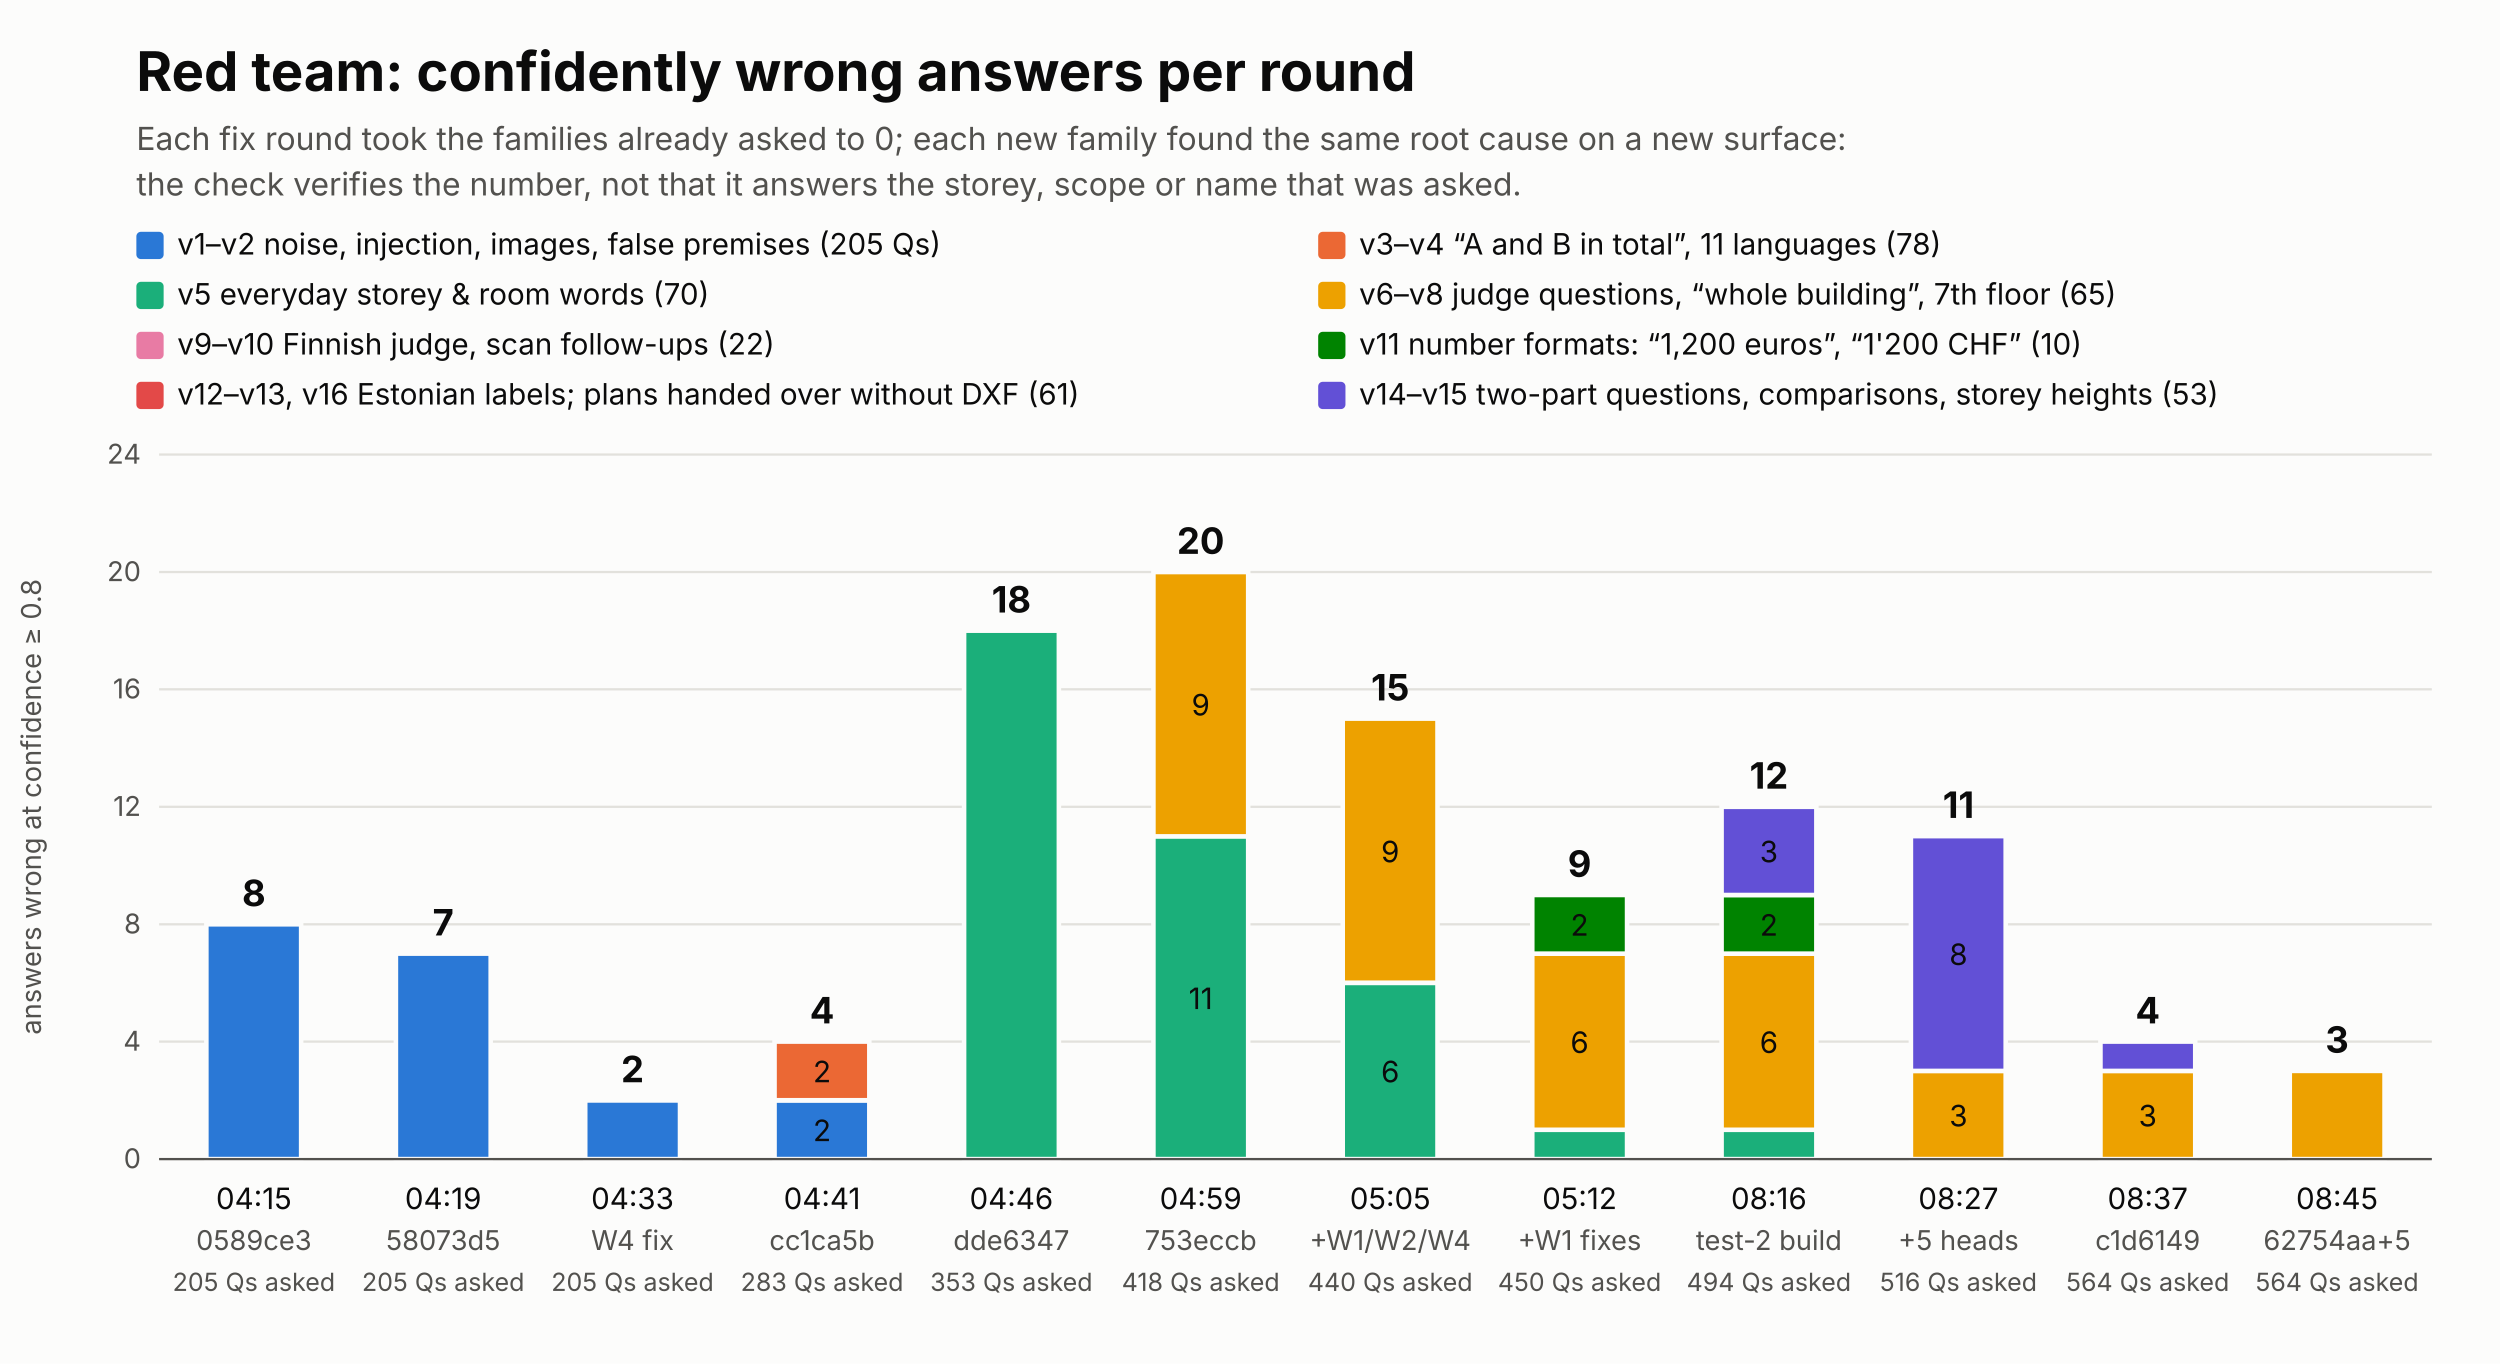
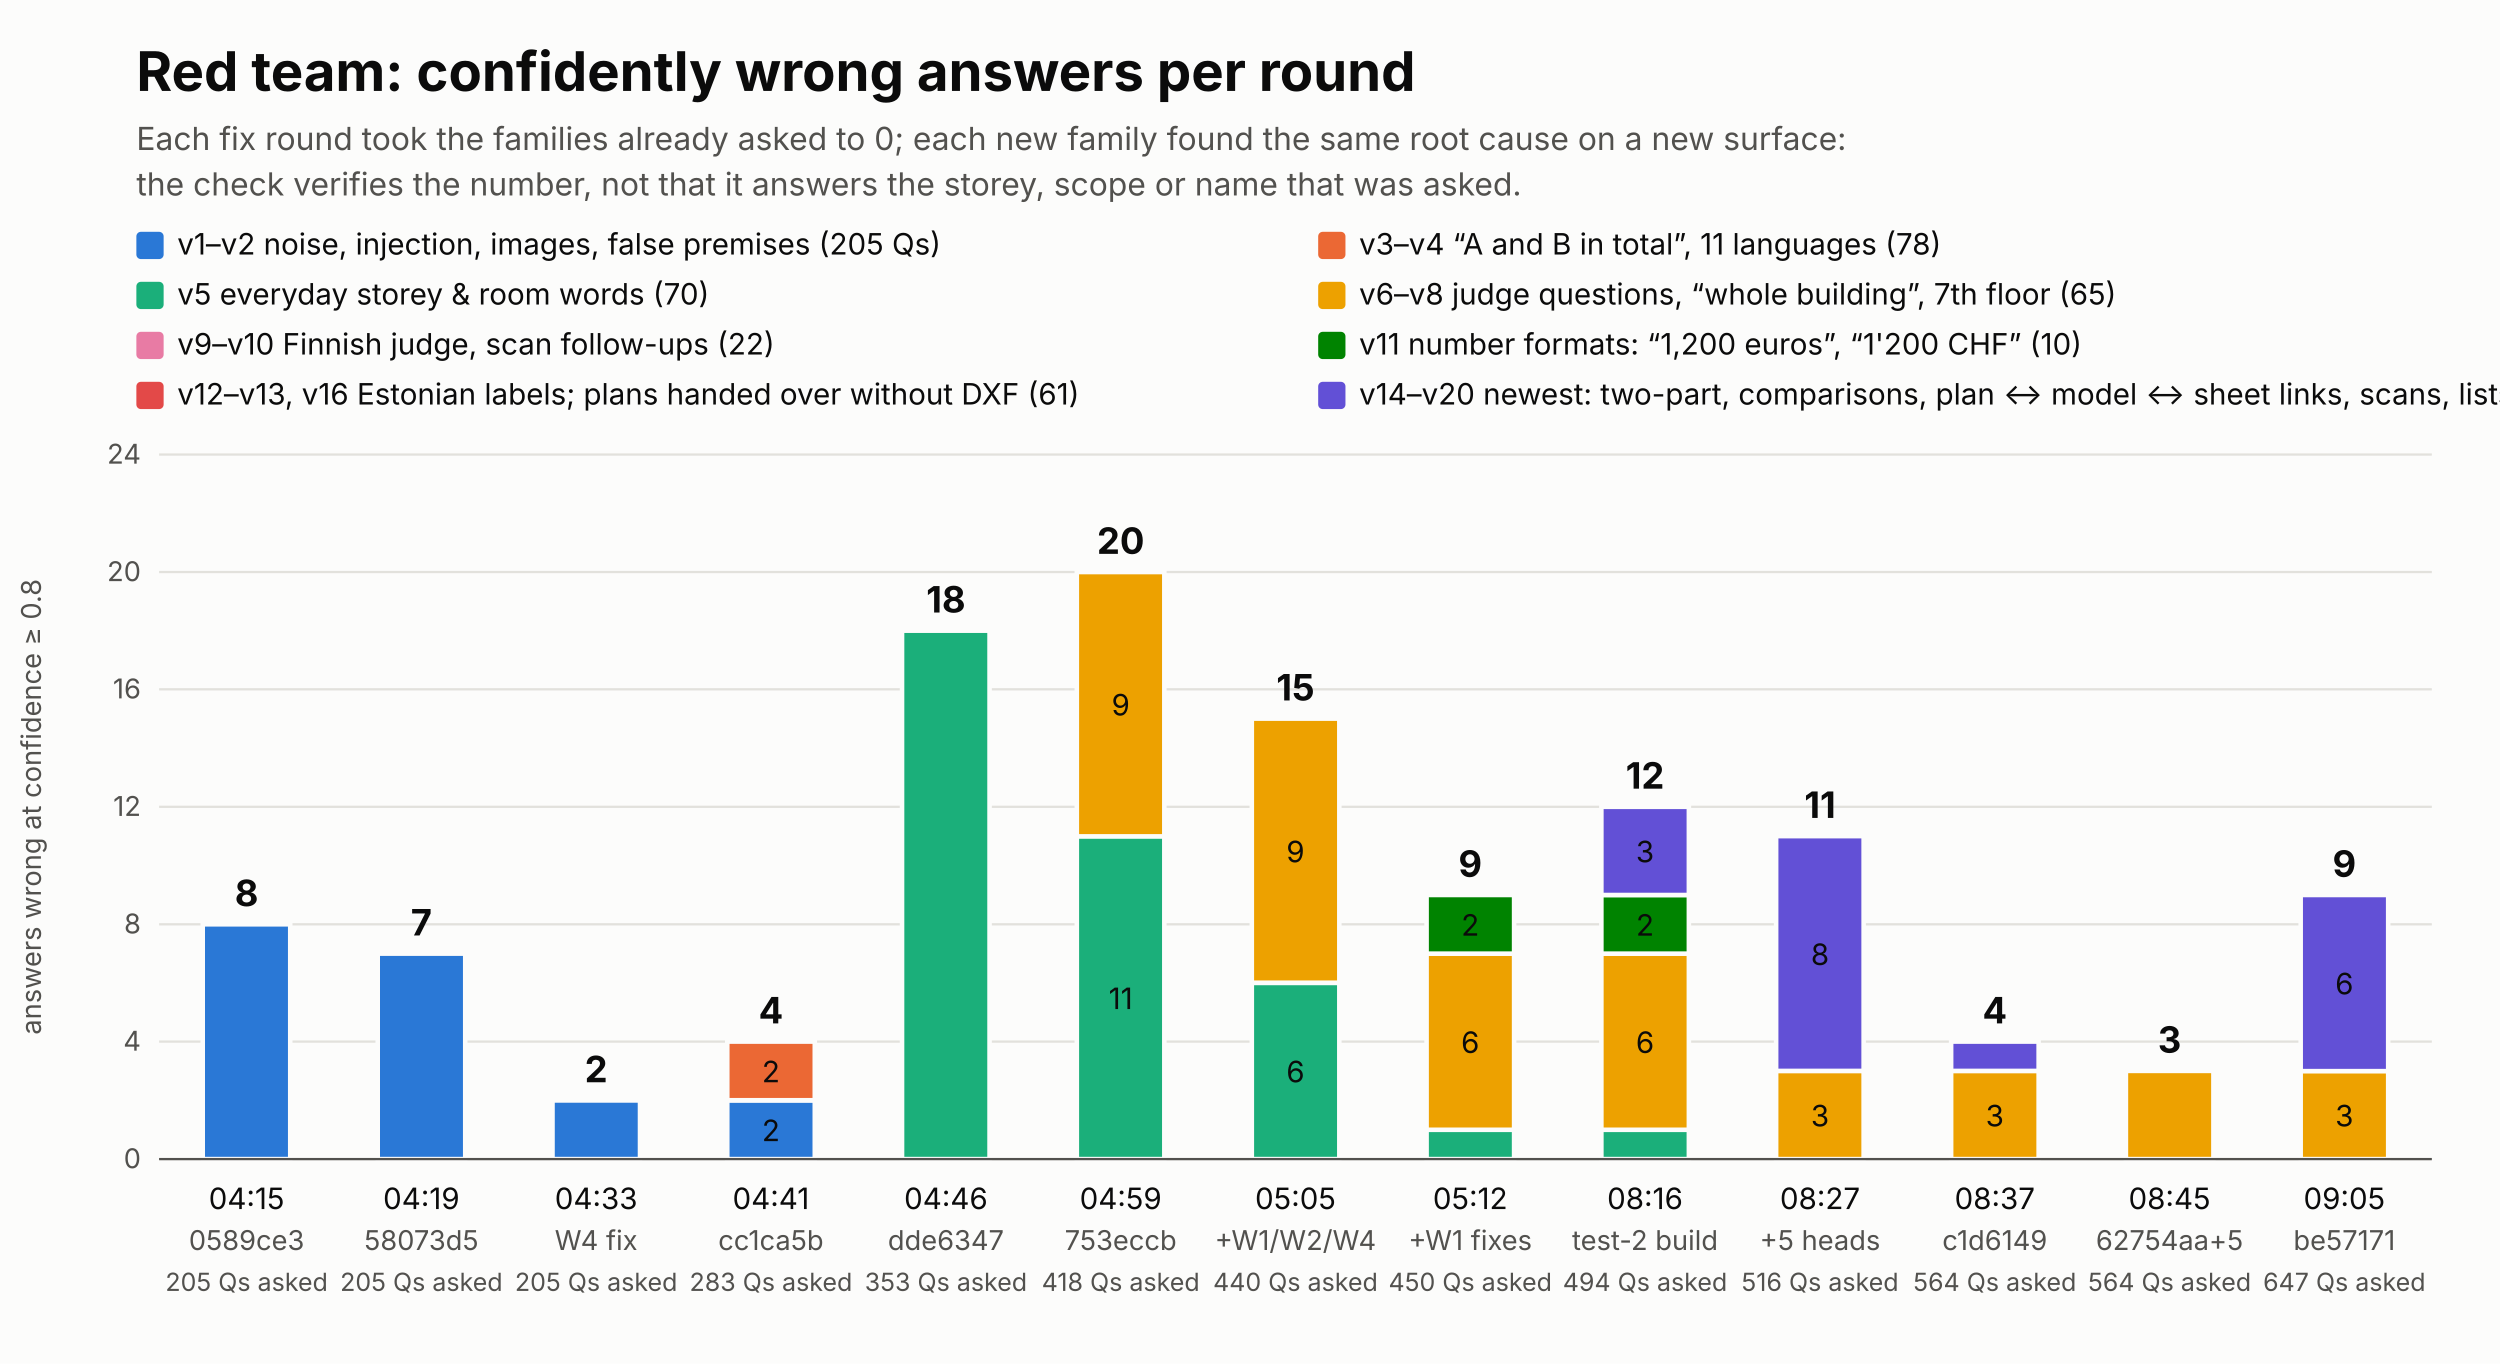
<svg xmlns="http://www.w3.org/2000/svg" width="1100" height="600" viewBox="0 0 1100 600" font-family="Inter, Helvetica, Arial, sans-serif">
  <rect width="1100" height="600" fill="#fcfcfb" />
  <text x="60" y="40" font-size="24" font-weight="700" fill="#0b0b0b">Red team: confidently wrong answers per round</text>
  <text x="60" y="66" font-size="14" fill="#52514e">Each fix round took the families already asked to 0; each new family found the same root cause on a new surface:</text>
  <text x="60" y="86" font-size="14" fill="#52514e">the check verifies the number, not that it answers the storey, scope or name that was asked.</text>
  <rect x="60" y="102" width="12" height="12" rx="2" fill="#2a78d6" />
  <text x="78" y="112" font-size="13" fill="#0b0b0b">v1–v2 noise, injection, images, false premises (205 Qs)</text>
  <rect x="580" y="102" width="12" height="12" rx="2" fill="#eb6834" />
  <text x="598" y="112" font-size="13" fill="#0b0b0b">v3–v4 “A and B in total”, 11 languages (78)</text>
  <rect x="60" y="124" width="12" height="12" rx="2" fill="#1baf7a" />
  <text x="78" y="134" font-size="13" fill="#0b0b0b">v5 everyday storey &amp; room words (70)</text>
  <rect x="580" y="124" width="12" height="12" rx="2" fill="#eda100" />
  <text x="598" y="134" font-size="13" fill="#0b0b0b">v6–v8 judge questions, “whole building”, 7th floor (65)</text>
  <rect x="60" y="146" width="12" height="12" rx="2" fill="#e87ba4" />
  <text x="78" y="156" font-size="13" fill="#0b0b0b">v9–v10 Finnish judge, scan follow-ups (22)</text>
  <rect x="580" y="146" width="12" height="12" rx="2" fill="#008300" />
  <text x="598" y="156" font-size="13" fill="#0b0b0b">v11 number formats: “1,200 euros”, “1'200 CHF” (10)</text>
  <rect x="60" y="168" width="12" height="12" rx="2" fill="#e34948" />
  <text x="78" y="178" font-size="13" fill="#0b0b0b">v12–v13, v16 Estonian labels; plans handed over without DXF (61)</text>
  <rect x="580" y="168" width="12" height="12" rx="2" fill="#6250d6" />
-   <text x="598" y="178" font-size="13" fill="#0b0b0b">v14–v15 two-part questions, comparisons, storey heights (53)</text>
+   <text x="598" y="178" font-size="13" fill="#0b0b0b">v14–v20 newest: two-part, comparisons, plan ↔ model ↔ sheet links, scans, lists (136)</text>
  <line x1="70" x2="1070" y1="510.0" y2="510.0" stroke="#e2e1dc" stroke-width="1" />
  <text x="62" y="514.0" font-size="12" fill="#52514e" text-anchor="end">0</text>
  <line x1="70" x2="1070" y1="458.3" y2="458.3" stroke="#e2e1dc" stroke-width="1" />
  <text x="62" y="462.3" font-size="12" fill="#52514e" text-anchor="end">4</text>
  <line x1="70" x2="1070" y1="406.7" y2="406.7" stroke="#e2e1dc" stroke-width="1" />
  <text x="62" y="410.7" font-size="12" fill="#52514e" text-anchor="end">8</text>
  <line x1="70" x2="1070" y1="355.0" y2="355.0" stroke="#e2e1dc" stroke-width="1" />
  <text x="62" y="359.0" font-size="12" fill="#52514e" text-anchor="end">12</text>
  <line x1="70" x2="1070" y1="303.3" y2="303.3" stroke="#e2e1dc" stroke-width="1" />
  <text x="62" y="307.3" font-size="12" fill="#52514e" text-anchor="end">16</text>
  <line x1="70" x2="1070" y1="251.7" y2="251.7" stroke="#e2e1dc" stroke-width="1" />
  <text x="62" y="255.7" font-size="12" fill="#52514e" text-anchor="end">20</text>
  <line x1="70" x2="1070" y1="200.0" y2="200.0" stroke="#e2e1dc" stroke-width="1" />
  <text x="62" y="204.0" font-size="12" fill="#52514e" text-anchor="end">24</text>
  <text x="18" y="355.0" font-size="12" fill="#52514e" text-anchor="middle" transform="rotate(-90 18 355.0)">answers wrong at confidence ≥ 0.8</text>
-   <rect x="90.8" y="406.7" width="41.7" height="103.3" fill="#2a78d6" stroke="#fcfcfb" stroke-width="2" />
-   <text x="111.7" y="398.7" font-size="16" font-weight="700" fill="#0b0b0b" text-anchor="middle">8</text>
-   <text x="111.7" y="532" font-size="13" fill="#0b0b0b" text-anchor="middle">04:15</text>
-   <text x="111.7" y="550" font-size="12" fill="#52514e" text-anchor="middle">0589ce3</text>
-   <text x="111.7" y="568" font-size="11" fill="#52514e" text-anchor="middle">205 Qs asked</text>
-   <rect x="174.2" y="419.6" width="41.7" height="90.4" fill="#2a78d6" stroke="#fcfcfb" stroke-width="2" />
-   <text x="195.0" y="411.6" font-size="16" font-weight="700" fill="#0b0b0b" text-anchor="middle">7</text>
-   <text x="195.0" y="532" font-size="13" fill="#0b0b0b" text-anchor="middle">04:19</text>
-   <text x="195.0" y="550" font-size="12" fill="#52514e" text-anchor="middle">58073d5</text>
-   <text x="195.0" y="568" font-size="11" fill="#52514e" text-anchor="middle">205 Qs asked</text>
-   <rect x="257.5" y="484.2" width="41.7" height="25.8" fill="#2a78d6" stroke="#fcfcfb" stroke-width="2" />
-   <text x="278.3" y="476.2" font-size="16" font-weight="700" fill="#0b0b0b" text-anchor="middle">2</text>
-   <text x="278.3" y="532" font-size="13" fill="#0b0b0b" text-anchor="middle">04:33</text>
-   <text x="278.3" y="550" font-size="12" fill="#52514e" text-anchor="middle">W4 fix</text>
-   <text x="278.3" y="568" font-size="11" fill="#52514e" text-anchor="middle">205 Qs asked</text>
-   <rect x="340.8" y="484.2" width="41.7" height="25.8" fill="#2a78d6" stroke="#fcfcfb" stroke-width="2" />
-   <text x="361.7" y="502.1" font-size="13" fill="#0b0b0b" text-anchor="middle">2</text>
-   <rect x="340.8" y="458.3" width="41.7" height="25.8" fill="#eb6834" stroke="#fcfcfb" stroke-width="2" />
-   <text x="361.7" y="476.2" font-size="13" fill="#0b0b0b" text-anchor="middle">2</text>
-   <text x="361.7" y="450.3" font-size="16" font-weight="700" fill="#0b0b0b" text-anchor="middle">4</text>
-   <text x="361.7" y="532" font-size="13" fill="#0b0b0b" text-anchor="middle">04:41</text>
-   <text x="361.7" y="550" font-size="12" fill="#52514e" text-anchor="middle">cc1ca5b</text>
-   <text x="361.7" y="568" font-size="11" fill="#52514e" text-anchor="middle">283 Qs asked</text>
-   <rect x="424.2" y="277.5" width="41.7" height="232.5" fill="#1baf7a" stroke="#fcfcfb" stroke-width="2" />
-   <text x="445.0" y="269.5" font-size="16" font-weight="700" fill="#0b0b0b" text-anchor="middle">18</text>
-   <text x="445.0" y="532" font-size="13" fill="#0b0b0b" text-anchor="middle">04:46</text>
-   <text x="445.0" y="550" font-size="12" fill="#52514e" text-anchor="middle">dde6347</text>
-   <text x="445.0" y="568" font-size="11" fill="#52514e" text-anchor="middle">353 Qs asked</text>
-   <rect x="507.5" y="367.9" width="41.7" height="142.1" fill="#1baf7a" stroke="#fcfcfb" stroke-width="2" />
-   <text x="528.3" y="444.0" font-size="13" fill="#0b0b0b" text-anchor="middle">11</text>
-   <rect x="507.5" y="251.7" width="41.7" height="116.3" fill="#eda100" stroke="#fcfcfb" stroke-width="2" />
-   <text x="528.3" y="314.8" font-size="13" fill="#0b0b0b" text-anchor="middle">9</text>
-   <text x="528.3" y="243.7" font-size="16" font-weight="700" fill="#0b0b0b" text-anchor="middle">20</text>
-   <text x="528.3" y="532" font-size="13" fill="#0b0b0b" text-anchor="middle">04:59</text>
-   <text x="528.3" y="550" font-size="12" fill="#52514e" text-anchor="middle">753eccb</text>
-   <text x="528.3" y="568" font-size="11" fill="#52514e" text-anchor="middle">418 Qs asked</text>
-   <rect x="590.8" y="432.5" width="41.7" height="77.5" fill="#1baf7a" stroke="#fcfcfb" stroke-width="2" />
-   <text x="611.7" y="476.2" font-size="13" fill="#0b0b0b" text-anchor="middle">6</text>
-   <rect x="590.8" y="316.2" width="41.7" height="116.2" fill="#eda100" stroke="#fcfcfb" stroke-width="2" />
-   <text x="611.7" y="379.4" font-size="13" fill="#0b0b0b" text-anchor="middle">9</text>
-   <text x="611.7" y="308.2" font-size="16" font-weight="700" fill="#0b0b0b" text-anchor="middle">15</text>
-   <text x="611.7" y="532" font-size="13" fill="#0b0b0b" text-anchor="middle">05:05</text>
-   <text x="611.7" y="550" font-size="12" fill="#52514e" text-anchor="middle">+W1/W2/W4</text>
-   <text x="611.7" y="568" font-size="11" fill="#52514e" text-anchor="middle">440 Qs asked</text>
-   <rect x="674.2" y="497.1" width="41.7" height="12.9" fill="#1baf7a" stroke="#fcfcfb" stroke-width="2" />
-   <rect x="674.2" y="419.6" width="41.7" height="77.5" fill="#eda100" stroke="#fcfcfb" stroke-width="2" />
-   <text x="695.0" y="463.3" font-size="13" fill="#0b0b0b" text-anchor="middle">6</text>
-   <rect x="674.2" y="393.8" width="41.7" height="25.8" fill="#008300" stroke="#fcfcfb" stroke-width="2" />
-   <text x="695.0" y="411.7" font-size="13" fill="#0b0b0b" text-anchor="middle">2</text>
-   <text x="695.0" y="385.8" font-size="16" font-weight="700" fill="#0b0b0b" text-anchor="middle">9</text>
-   <text x="695.0" y="532" font-size="13" fill="#0b0b0b" text-anchor="middle">05:12</text>
-   <text x="695.0" y="550" font-size="12" fill="#52514e" text-anchor="middle">+W1 fixes</text>
-   <text x="695.0" y="568" font-size="11" fill="#52514e" text-anchor="middle">450 Qs asked</text>
-   <rect x="757.5" y="497.1" width="41.7" height="12.9" fill="#1baf7a" stroke="#fcfcfb" stroke-width="2" />
-   <rect x="757.5" y="419.6" width="41.7" height="77.5" fill="#eda100" stroke="#fcfcfb" stroke-width="2" />
-   <text x="778.3" y="463.3" font-size="13" fill="#0b0b0b" text-anchor="middle">6</text>
-   <rect x="757.5" y="393.8" width="41.7" height="25.8" fill="#008300" stroke="#fcfcfb" stroke-width="2" />
-   <text x="778.3" y="411.7" font-size="13" fill="#0b0b0b" text-anchor="middle">2</text>
-   <rect x="757.5" y="355.0" width="41.7" height="38.8" fill="#6250d6" stroke="#fcfcfb" stroke-width="2" />
-   <text x="778.3" y="379.4" font-size="13" fill="#0b0b0b" text-anchor="middle">3</text>
-   <text x="778.3" y="347.0" font-size="16" font-weight="700" fill="#0b0b0b" text-anchor="middle">12</text>
-   <text x="778.3" y="532" font-size="13" fill="#0b0b0b" text-anchor="middle">08:16</text>
-   <text x="778.3" y="550" font-size="12" fill="#52514e" text-anchor="middle">test-2 build</text>
-   <text x="778.3" y="568" font-size="11" fill="#52514e" text-anchor="middle">494 Qs asked</text>
-   <rect x="840.8" y="471.2" width="41.7" height="38.8" fill="#eda100" stroke="#fcfcfb" stroke-width="2" />
-   <text x="861.7" y="495.6" font-size="13" fill="#0b0b0b" text-anchor="middle">3</text>
-   <rect x="840.8" y="367.9" width="41.7" height="103.3" fill="#6250d6" stroke="#fcfcfb" stroke-width="2" />
-   <text x="861.7" y="424.6" font-size="13" fill="#0b0b0b" text-anchor="middle">8</text>
-   <text x="861.7" y="359.9" font-size="16" font-weight="700" fill="#0b0b0b" text-anchor="middle">11</text>
-   <text x="861.7" y="532" font-size="13" fill="#0b0b0b" text-anchor="middle">08:27</text>
-   <text x="861.7" y="550" font-size="12" fill="#52514e" text-anchor="middle">+5 heads</text>
-   <text x="861.7" y="568" font-size="11" fill="#52514e" text-anchor="middle">516 Qs asked</text>
-   <rect x="924.2" y="471.2" width="41.7" height="38.8" fill="#eda100" stroke="#fcfcfb" stroke-width="2" />
-   <text x="945.0" y="495.6" font-size="13" fill="#0b0b0b" text-anchor="middle">3</text>
-   <rect x="924.2" y="458.3" width="41.7" height="12.9" fill="#6250d6" stroke="#fcfcfb" stroke-width="2" />
-   <text x="945.0" y="450.3" font-size="16" font-weight="700" fill="#0b0b0b" text-anchor="middle">4</text>
-   <text x="945.0" y="532" font-size="13" fill="#0b0b0b" text-anchor="middle">08:37</text>
-   <text x="945.0" y="550" font-size="12" fill="#52514e" text-anchor="middle">c1d6149</text>
-   <text x="945.0" y="568" font-size="11" fill="#52514e" text-anchor="middle">564 Qs asked</text>
-   <rect x="1007.5" y="471.2" width="41.7" height="38.8" fill="#eda100" stroke="#fcfcfb" stroke-width="2" />
-   <text x="1028.3" y="463.2" font-size="16" font-weight="700" fill="#0b0b0b" text-anchor="middle">3</text>
-   <text x="1028.3" y="532" font-size="13" fill="#0b0b0b" text-anchor="middle">08:45</text>
-   <text x="1028.3" y="550" font-size="12" fill="#52514e" text-anchor="middle">62754aa+5</text>
-   <text x="1028.3" y="568" font-size="11" fill="#52514e" text-anchor="middle">564 Qs asked</text>
+   <rect x="89.2" y="406.7" width="38.5" height="103.3" fill="#2a78d6" stroke="#fcfcfb" stroke-width="2" />
+   <text x="108.5" y="398.7" font-size="16" font-weight="700" fill="#0b0b0b" text-anchor="middle">8</text>
+   <text x="108.5" y="532" font-size="13" fill="#0b0b0b" text-anchor="middle">04:15</text>
+   <text x="108.5" y="550" font-size="12" fill="#52514e" text-anchor="middle">0589ce3</text>
+   <text x="108.5" y="568" font-size="11" fill="#52514e" text-anchor="middle">205 Qs asked</text>
+   <rect x="166.2" y="419.6" width="38.5" height="90.4" fill="#2a78d6" stroke="#fcfcfb" stroke-width="2" />
+   <text x="185.4" y="411.6" font-size="16" font-weight="700" fill="#0b0b0b" text-anchor="middle">7</text>
+   <text x="185.4" y="532" font-size="13" fill="#0b0b0b" text-anchor="middle">04:19</text>
+   <text x="185.4" y="550" font-size="12" fill="#52514e" text-anchor="middle">58073d5</text>
+   <text x="185.4" y="568" font-size="11" fill="#52514e" text-anchor="middle">205 Qs asked</text>
+   <rect x="243.1" y="484.2" width="38.5" height="25.8" fill="#2a78d6" stroke="#fcfcfb" stroke-width="2" />
+   <text x="262.3" y="476.2" font-size="16" font-weight="700" fill="#0b0b0b" text-anchor="middle">2</text>
+   <text x="262.3" y="532" font-size="13" fill="#0b0b0b" text-anchor="middle">04:33</text>
+   <text x="262.3" y="550" font-size="12" fill="#52514e" text-anchor="middle">W4 fix</text>
+   <text x="262.3" y="568" font-size="11" fill="#52514e" text-anchor="middle">205 Qs asked</text>
+   <rect x="320.0" y="484.2" width="38.5" height="25.8" fill="#2a78d6" stroke="#fcfcfb" stroke-width="2" />
+   <text x="339.2" y="502.1" font-size="13" fill="#0b0b0b" text-anchor="middle">2</text>
+   <rect x="320.0" y="458.3" width="38.5" height="25.8" fill="#eb6834" stroke="#fcfcfb" stroke-width="2" />
+   <text x="339.2" y="476.2" font-size="13" fill="#0b0b0b" text-anchor="middle">2</text>
+   <text x="339.2" y="450.3" font-size="16" font-weight="700" fill="#0b0b0b" text-anchor="middle">4</text>
+   <text x="339.2" y="532" font-size="13" fill="#0b0b0b" text-anchor="middle">04:41</text>
+   <text x="339.2" y="550" font-size="12" fill="#52514e" text-anchor="middle">cc1ca5b</text>
+   <text x="339.2" y="568" font-size="11" fill="#52514e" text-anchor="middle">283 Qs asked</text>
+   <rect x="396.9" y="277.5" width="38.5" height="232.5" fill="#1baf7a" stroke="#fcfcfb" stroke-width="2" />
+   <text x="416.2" y="269.5" font-size="16" font-weight="700" fill="#0b0b0b" text-anchor="middle">18</text>
+   <text x="416.2" y="532" font-size="13" fill="#0b0b0b" text-anchor="middle">04:46</text>
+   <text x="416.2" y="550" font-size="12" fill="#52514e" text-anchor="middle">dde6347</text>
+   <text x="416.2" y="568" font-size="11" fill="#52514e" text-anchor="middle">353 Qs asked</text>
+   <rect x="473.8" y="367.9" width="38.5" height="142.1" fill="#1baf7a" stroke="#fcfcfb" stroke-width="2" />
+   <text x="493.1" y="444.0" font-size="13" fill="#0b0b0b" text-anchor="middle">11</text>
+   <rect x="473.8" y="251.7" width="38.5" height="116.3" fill="#eda100" stroke="#fcfcfb" stroke-width="2" />
+   <text x="493.1" y="314.8" font-size="13" fill="#0b0b0b" text-anchor="middle">9</text>
+   <text x="493.1" y="243.7" font-size="16" font-weight="700" fill="#0b0b0b" text-anchor="middle">20</text>
+   <text x="493.1" y="532" font-size="13" fill="#0b0b0b" text-anchor="middle">04:59</text>
+   <text x="493.1" y="550" font-size="12" fill="#52514e" text-anchor="middle">753eccb</text>
+   <text x="493.1" y="568" font-size="11" fill="#52514e" text-anchor="middle">418 Qs asked</text>
+   <rect x="550.8" y="432.5" width="38.5" height="77.5" fill="#1baf7a" stroke="#fcfcfb" stroke-width="2" />
+   <text x="570.0" y="476.2" font-size="13" fill="#0b0b0b" text-anchor="middle">6</text>
+   <rect x="550.8" y="316.2" width="38.5" height="116.2" fill="#eda100" stroke="#fcfcfb" stroke-width="2" />
+   <text x="570.0" y="379.4" font-size="13" fill="#0b0b0b" text-anchor="middle">9</text>
+   <text x="570.0" y="308.2" font-size="16" font-weight="700" fill="#0b0b0b" text-anchor="middle">15</text>
+   <text x="570.0" y="532" font-size="13" fill="#0b0b0b" text-anchor="middle">05:05</text>
+   <text x="570.0" y="550" font-size="12" fill="#52514e" text-anchor="middle">+W1/W2/W4</text>
+   <text x="570.0" y="568" font-size="11" fill="#52514e" text-anchor="middle">440 Qs asked</text>
+   <rect x="627.7" y="497.1" width="38.5" height="12.9" fill="#1baf7a" stroke="#fcfcfb" stroke-width="2" />
+   <rect x="627.7" y="419.6" width="38.5" height="77.5" fill="#eda100" stroke="#fcfcfb" stroke-width="2" />
+   <text x="646.9" y="463.3" font-size="13" fill="#0b0b0b" text-anchor="middle">6</text>
+   <rect x="627.7" y="393.8" width="38.5" height="25.8" fill="#008300" stroke="#fcfcfb" stroke-width="2" />
+   <text x="646.9" y="411.7" font-size="13" fill="#0b0b0b" text-anchor="middle">2</text>
+   <text x="646.9" y="385.8" font-size="16" font-weight="700" fill="#0b0b0b" text-anchor="middle">9</text>
+   <text x="646.9" y="532" font-size="13" fill="#0b0b0b" text-anchor="middle">05:12</text>
+   <text x="646.9" y="550" font-size="12" fill="#52514e" text-anchor="middle">+W1 fixes</text>
+   <text x="646.9" y="568" font-size="11" fill="#52514e" text-anchor="middle">450 Qs asked</text>
+   <rect x="704.6" y="497.1" width="38.5" height="12.9" fill="#1baf7a" stroke="#fcfcfb" stroke-width="2" />
+   <rect x="704.6" y="419.6" width="38.5" height="77.5" fill="#eda100" stroke="#fcfcfb" stroke-width="2" />
+   <text x="723.8" y="463.3" font-size="13" fill="#0b0b0b" text-anchor="middle">6</text>
+   <rect x="704.6" y="393.8" width="38.5" height="25.8" fill="#008300" stroke="#fcfcfb" stroke-width="2" />
+   <text x="723.8" y="411.7" font-size="13" fill="#0b0b0b" text-anchor="middle">2</text>
+   <rect x="704.6" y="355.0" width="38.5" height="38.8" fill="#6250d6" stroke="#fcfcfb" stroke-width="2" />
+   <text x="723.8" y="379.4" font-size="13" fill="#0b0b0b" text-anchor="middle">3</text>
+   <text x="723.8" y="347.0" font-size="16" font-weight="700" fill="#0b0b0b" text-anchor="middle">12</text>
+   <text x="723.8" y="532" font-size="13" fill="#0b0b0b" text-anchor="middle">08:16</text>
+   <text x="723.8" y="550" font-size="12" fill="#52514e" text-anchor="middle">test-2 build</text>
+   <text x="723.8" y="568" font-size="11" fill="#52514e" text-anchor="middle">494 Qs asked</text>
+   <rect x="781.5" y="471.2" width="38.5" height="38.8" fill="#eda100" stroke="#fcfcfb" stroke-width="2" />
+   <text x="800.8" y="495.6" font-size="13" fill="#0b0b0b" text-anchor="middle">3</text>
+   <rect x="781.5" y="367.9" width="38.5" height="103.3" fill="#6250d6" stroke="#fcfcfb" stroke-width="2" />
+   <text x="800.8" y="424.6" font-size="13" fill="#0b0b0b" text-anchor="middle">8</text>
+   <text x="800.8" y="359.9" font-size="16" font-weight="700" fill="#0b0b0b" text-anchor="middle">11</text>
+   <text x="800.8" y="532" font-size="13" fill="#0b0b0b" text-anchor="middle">08:27</text>
+   <text x="800.8" y="550" font-size="12" fill="#52514e" text-anchor="middle">+5 heads</text>
+   <text x="800.8" y="568" font-size="11" fill="#52514e" text-anchor="middle">516 Qs asked</text>
+   <rect x="858.5" y="471.2" width="38.5" height="38.8" fill="#eda100" stroke="#fcfcfb" stroke-width="2" />
+   <text x="877.7" y="495.6" font-size="13" fill="#0b0b0b" text-anchor="middle">3</text>
+   <rect x="858.5" y="458.3" width="38.5" height="12.9" fill="#6250d6" stroke="#fcfcfb" stroke-width="2" />
+   <text x="877.7" y="450.3" font-size="16" font-weight="700" fill="#0b0b0b" text-anchor="middle">4</text>
+   <text x="877.7" y="532" font-size="13" fill="#0b0b0b" text-anchor="middle">08:37</text>
+   <text x="877.7" y="550" font-size="12" fill="#52514e" text-anchor="middle">c1d6149</text>
+   <text x="877.7" y="568" font-size="11" fill="#52514e" text-anchor="middle">564 Qs asked</text>
+   <rect x="935.4" y="471.2" width="38.5" height="38.8" fill="#eda100" stroke="#fcfcfb" stroke-width="2" />
+   <text x="954.6" y="463.2" font-size="16" font-weight="700" fill="#0b0b0b" text-anchor="middle">3</text>
+   <text x="954.6" y="532" font-size="13" fill="#0b0b0b" text-anchor="middle">08:45</text>
+   <text x="954.6" y="550" font-size="12" fill="#52514e" text-anchor="middle">62754aa+5</text>
+   <text x="954.6" y="568" font-size="11" fill="#52514e" text-anchor="middle">564 Qs asked</text>
+   <rect x="1012.3" y="471.2" width="38.5" height="38.8" fill="#eda100" stroke="#fcfcfb" stroke-width="2" />
+   <text x="1031.5" y="495.6" font-size="13" fill="#0b0b0b" text-anchor="middle">3</text>
+   <rect x="1012.3" y="393.8" width="38.5" height="77.5" fill="#6250d6" stroke="#fcfcfb" stroke-width="2" />
+   <text x="1031.5" y="437.5" font-size="13" fill="#0b0b0b" text-anchor="middle">6</text>
+   <text x="1031.5" y="385.8" font-size="16" font-weight="700" fill="#0b0b0b" text-anchor="middle">9</text>
+   <text x="1031.5" y="532" font-size="13" fill="#0b0b0b" text-anchor="middle">09:05</text>
+   <text x="1031.5" y="550" font-size="12" fill="#52514e" text-anchor="middle">be57171</text>
+   <text x="1031.5" y="568" font-size="11" fill="#52514e" text-anchor="middle">647 Qs asked</text>
  <line x1="70" x2="1070" y1="510" y2="510" stroke="#52514e" stroke-width="1" />
</svg>
